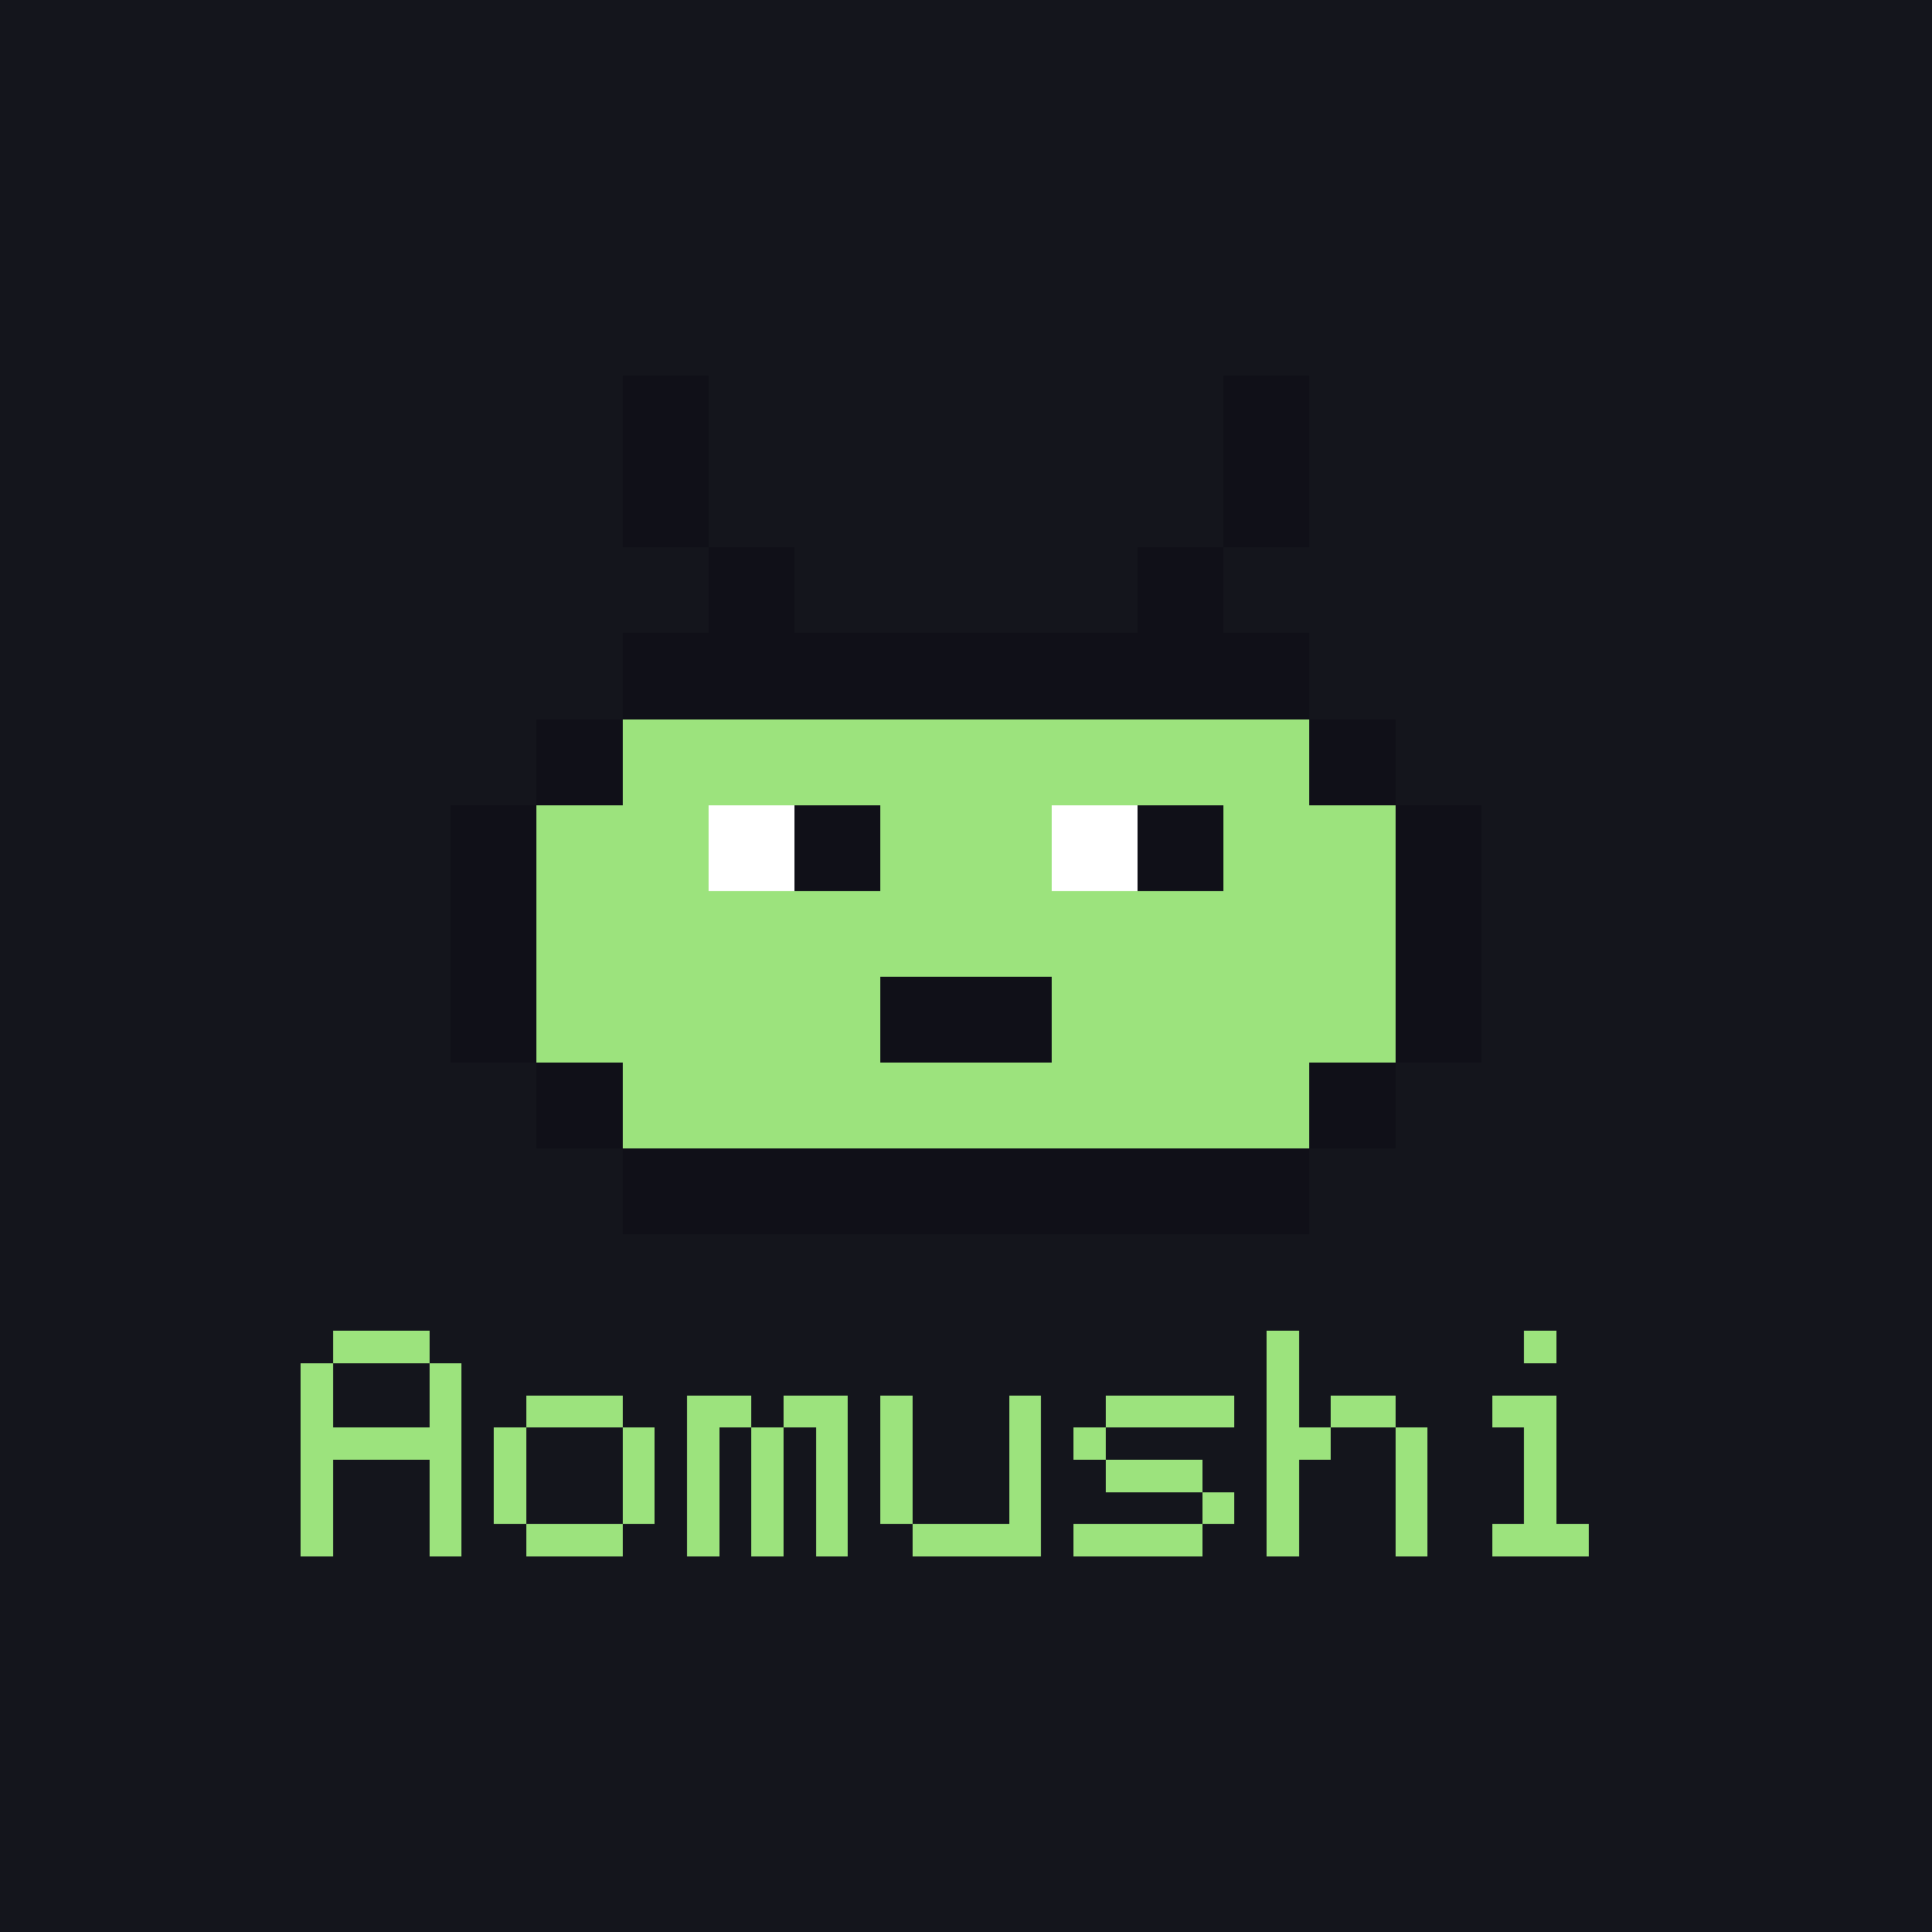
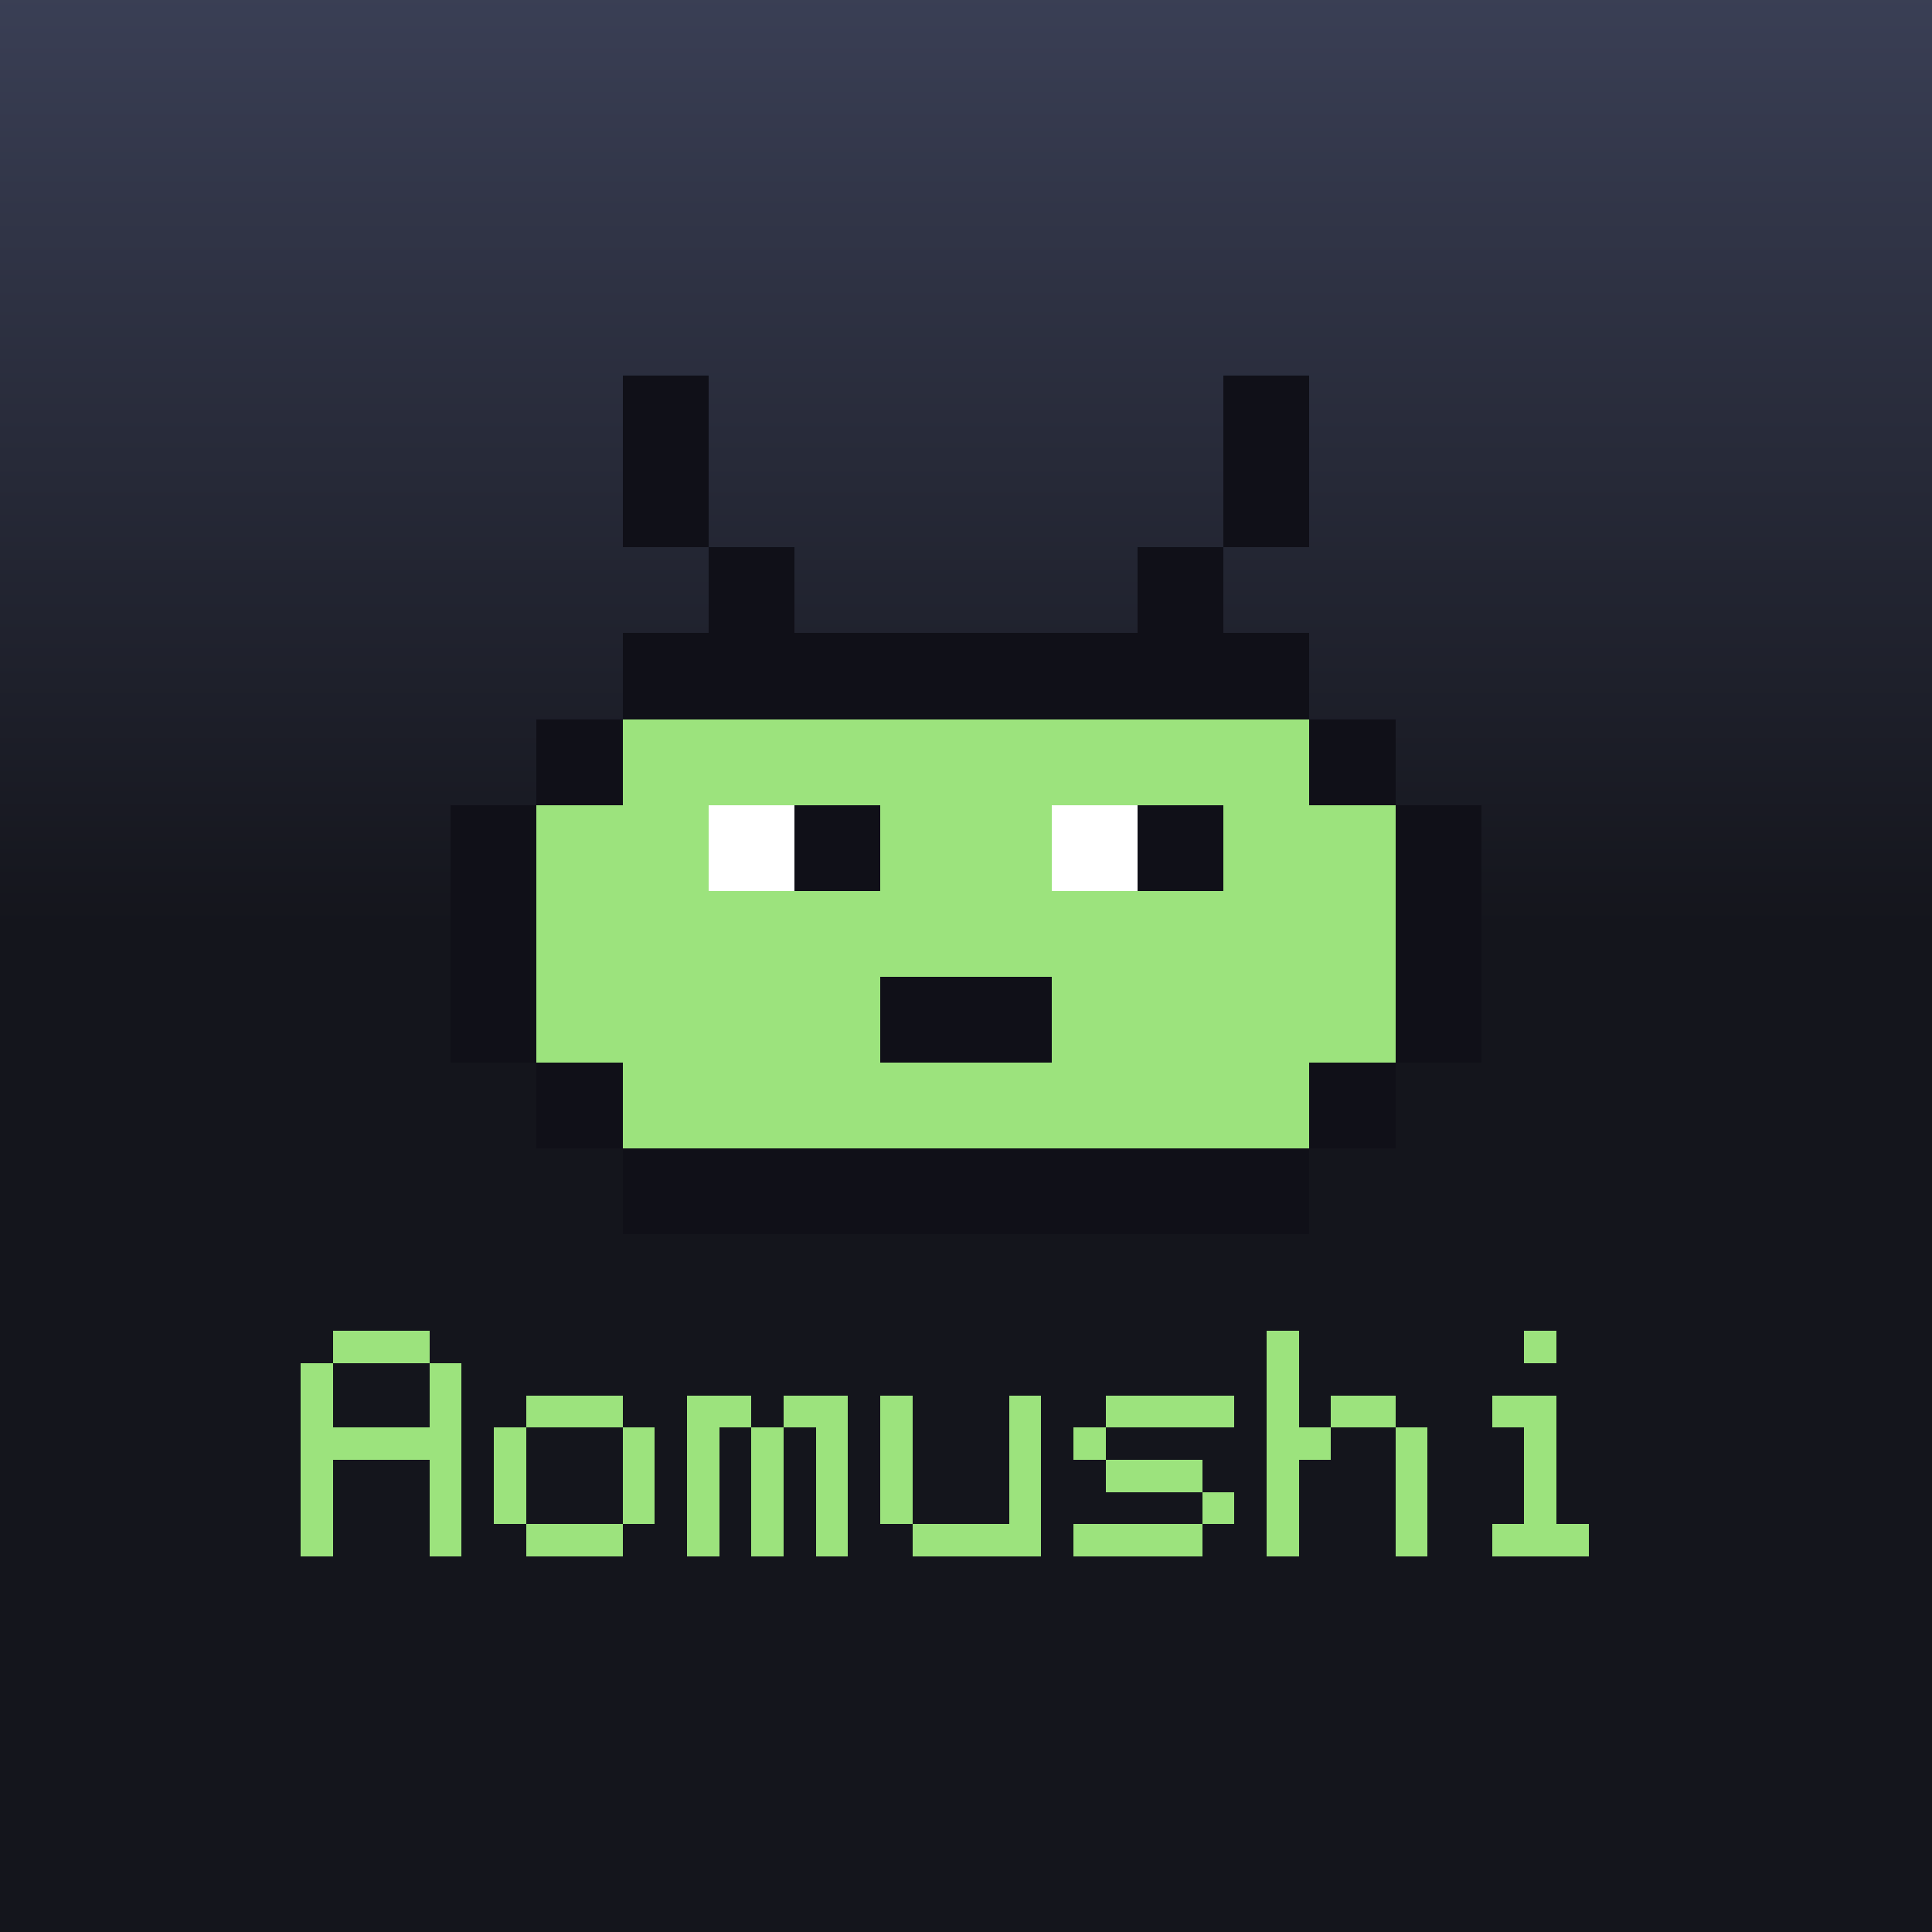
<svg xmlns="http://www.w3.org/2000/svg" width="180" height="180" viewBox="0 0 180 180" shape-rendering="crispEdges">
-   <rect x="0" y="0" width="180" height="180" fill="#14151c" />
+   <defs>
+     <linearGradient id="sky" x1="0" y1="0" x2="0" y2="1">
+       <stop offset="0" stop-color="#3a3f55" />
+       <stop offset="0.48" stop-color="#14151c" />
+     </linearGradient>
+   </defs>
+   <rect x="0" y="0" width="180" height="180" fill="url(#sky)" shape-rendering="auto" />
  <rect x="58" y="35" width="8" height="8" fill="#101018" />
  <rect x="114" y="35" width="8" height="8" fill="#101018" />
  <rect x="58" y="43" width="8" height="8" fill="#101018" />
  <rect x="114" y="43" width="8" height="8" fill="#101018" />
  <rect x="66" y="51" width="8" height="8" fill="#101018" />
  <rect x="106" y="51" width="8" height="8" fill="#101018" />
  <rect x="58" y="59" width="8" height="8" fill="#101018" />
  <rect x="66" y="59" width="8" height="8" fill="#101018" />
  <rect x="74" y="59" width="8" height="8" fill="#101018" />
  <rect x="82" y="59" width="8" height="8" fill="#101018" />
  <rect x="90" y="59" width="8" height="8" fill="#101018" />
  <rect x="98" y="59" width="8" height="8" fill="#101018" />
  <rect x="106" y="59" width="8" height="8" fill="#101018" />
  <rect x="114" y="59" width="8" height="8" fill="#101018" />
  <rect x="50" y="67" width="8" height="8" fill="#101018" />
  <rect x="58" y="67" width="8" height="8" fill="#9CE37D" />
  <rect x="66" y="67" width="8" height="8" fill="#9CE37D" />
  <rect x="74" y="67" width="8" height="8" fill="#9CE37D" />
  <rect x="82" y="67" width="8" height="8" fill="#9CE37D" />
  <rect x="90" y="67" width="8" height="8" fill="#9CE37D" />
  <rect x="98" y="67" width="8" height="8" fill="#9CE37D" />
  <rect x="106" y="67" width="8" height="8" fill="#9CE37D" />
  <rect x="114" y="67" width="8" height="8" fill="#9CE37D" />
  <rect x="122" y="67" width="8" height="8" fill="#101018" />
  <rect x="42" y="75" width="8" height="8" fill="#101018" />
  <rect x="50" y="75" width="8" height="8" fill="#9CE37D" />
  <rect x="58" y="75" width="8" height="8" fill="#9CE37D" />
  <rect x="66" y="75" width="8" height="8" fill="#ffffff" />
  <rect x="74" y="75" width="8" height="8" fill="#101018" />
  <rect x="82" y="75" width="8" height="8" fill="#9CE37D" />
  <rect x="90" y="75" width="8" height="8" fill="#9CE37D" />
  <rect x="98" y="75" width="8" height="8" fill="#ffffff" />
  <rect x="106" y="75" width="8" height="8" fill="#101018" />
  <rect x="114" y="75" width="8" height="8" fill="#9CE37D" />
  <rect x="122" y="75" width="8" height="8" fill="#9CE37D" />
  <rect x="130" y="75" width="8" height="8" fill="#101018" />
  <rect x="42" y="83" width="8" height="8" fill="#101018" />
  <rect x="50" y="83" width="8" height="8" fill="#9CE37D" />
  <rect x="58" y="83" width="8" height="8" fill="#9CE37D" />
  <rect x="66" y="83" width="8" height="8" fill="#9CE37D" />
  <rect x="74" y="83" width="8" height="8" fill="#9CE37D" />
  <rect x="82" y="83" width="8" height="8" fill="#9CE37D" />
  <rect x="90" y="83" width="8" height="8" fill="#9CE37D" />
  <rect x="98" y="83" width="8" height="8" fill="#9CE37D" />
  <rect x="106" y="83" width="8" height="8" fill="#9CE37D" />
  <rect x="114" y="83" width="8" height="8" fill="#9CE37D" />
  <rect x="122" y="83" width="8" height="8" fill="#9CE37D" />
  <rect x="130" y="83" width="8" height="8" fill="#101018" />
  <rect x="42" y="91" width="8" height="8" fill="#101018" />
  <rect x="50" y="91" width="8" height="8" fill="#9CE37D" />
  <rect x="58" y="91" width="8" height="8" fill="#9CE37D" />
  <rect x="66" y="91" width="8" height="8" fill="#9CE37D" />
  <rect x="74" y="91" width="8" height="8" fill="#9CE37D" />
  <rect x="82" y="91" width="8" height="8" fill="#101018" />
  <rect x="90" y="91" width="8" height="8" fill="#101018" />
  <rect x="98" y="91" width="8" height="8" fill="#9CE37D" />
  <rect x="106" y="91" width="8" height="8" fill="#9CE37D" />
  <rect x="114" y="91" width="8" height="8" fill="#9CE37D" />
  <rect x="122" y="91" width="8" height="8" fill="#9CE37D" />
  <rect x="130" y="91" width="8" height="8" fill="#101018" />
  <rect x="50" y="99" width="8" height="8" fill="#101018" />
  <rect x="58" y="99" width="8" height="8" fill="#9CE37D" />
  <rect x="66" y="99" width="8" height="8" fill="#9CE37D" />
  <rect x="74" y="99" width="8" height="8" fill="#9CE37D" />
  <rect x="82" y="99" width="8" height="8" fill="#9CE37D" />
  <rect x="90" y="99" width="8" height="8" fill="#9CE37D" />
  <rect x="98" y="99" width="8" height="8" fill="#9CE37D" />
  <rect x="106" y="99" width="8" height="8" fill="#9CE37D" />
  <rect x="114" y="99" width="8" height="8" fill="#9CE37D" />
  <rect x="122" y="99" width="8" height="8" fill="#101018" />
  <rect x="58" y="107" width="8" height="8" fill="#101018" />
  <rect x="66" y="107" width="8" height="8" fill="#101018" />
  <rect x="74" y="107" width="8" height="8" fill="#101018" />
  <rect x="82" y="107" width="8" height="8" fill="#101018" />
  <rect x="90" y="107" width="8" height="8" fill="#101018" />
  <rect x="98" y="107" width="8" height="8" fill="#101018" />
  <rect x="106" y="107" width="8" height="8" fill="#101018" />
  <rect x="114" y="107" width="8" height="8" fill="#101018" />
  <rect x="31" y="124" width="3" height="3" fill="#9CE37D" />
  <rect x="34" y="124" width="3" height="3" fill="#9CE37D" />
  <rect x="37" y="124" width="3" height="3" fill="#9CE37D" />
  <rect x="28" y="127" width="3" height="3" fill="#9CE37D" />
  <rect x="40" y="127" width="3" height="3" fill="#9CE37D" />
  <rect x="28" y="130" width="3" height="3" fill="#9CE37D" />
  <rect x="40" y="130" width="3" height="3" fill="#9CE37D" />
  <rect x="28" y="133" width="3" height="3" fill="#9CE37D" />
  <rect x="31" y="133" width="3" height="3" fill="#9CE37D" />
  <rect x="34" y="133" width="3" height="3" fill="#9CE37D" />
  <rect x="37" y="133" width="3" height="3" fill="#9CE37D" />
  <rect x="40" y="133" width="3" height="3" fill="#9CE37D" />
  <rect x="28" y="136" width="3" height="3" fill="#9CE37D" />
  <rect x="40" y="136" width="3" height="3" fill="#9CE37D" />
  <rect x="28" y="139" width="3" height="3" fill="#9CE37D" />
  <rect x="40" y="139" width="3" height="3" fill="#9CE37D" />
  <rect x="28" y="142" width="3" height="3" fill="#9CE37D" />
  <rect x="40" y="142" width="3" height="3" fill="#9CE37D" />
  <rect x="49" y="130" width="3" height="3" fill="#9CE37D" />
  <rect x="52" y="130" width="3" height="3" fill="#9CE37D" />
  <rect x="55" y="130" width="3" height="3" fill="#9CE37D" />
  <rect x="46" y="133" width="3" height="3" fill="#9CE37D" />
  <rect x="58" y="133" width="3" height="3" fill="#9CE37D" />
  <rect x="46" y="136" width="3" height="3" fill="#9CE37D" />
  <rect x="58" y="136" width="3" height="3" fill="#9CE37D" />
  <rect x="46" y="139" width="3" height="3" fill="#9CE37D" />
  <rect x="58" y="139" width="3" height="3" fill="#9CE37D" />
  <rect x="49" y="142" width="3" height="3" fill="#9CE37D" />
  <rect x="52" y="142" width="3" height="3" fill="#9CE37D" />
  <rect x="55" y="142" width="3" height="3" fill="#9CE37D" />
  <rect x="64" y="130" width="3" height="3" fill="#9CE37D" />
  <rect x="67" y="130" width="3" height="3" fill="#9CE37D" />
  <rect x="73" y="130" width="3" height="3" fill="#9CE37D" />
  <rect x="76" y="130" width="3" height="3" fill="#9CE37D" />
  <rect x="64" y="133" width="3" height="3" fill="#9CE37D" />
  <rect x="70" y="133" width="3" height="3" fill="#9CE37D" />
  <rect x="76" y="133" width="3" height="3" fill="#9CE37D" />
  <rect x="64" y="136" width="3" height="3" fill="#9CE37D" />
  <rect x="70" y="136" width="3" height="3" fill="#9CE37D" />
  <rect x="76" y="136" width="3" height="3" fill="#9CE37D" />
  <rect x="64" y="139" width="3" height="3" fill="#9CE37D" />
  <rect x="70" y="139" width="3" height="3" fill="#9CE37D" />
  <rect x="76" y="139" width="3" height="3" fill="#9CE37D" />
  <rect x="64" y="142" width="3" height="3" fill="#9CE37D" />
  <rect x="70" y="142" width="3" height="3" fill="#9CE37D" />
  <rect x="76" y="142" width="3" height="3" fill="#9CE37D" />
  <rect x="82" y="130" width="3" height="3" fill="#9CE37D" />
  <rect x="94" y="130" width="3" height="3" fill="#9CE37D" />
  <rect x="82" y="133" width="3" height="3" fill="#9CE37D" />
  <rect x="94" y="133" width="3" height="3" fill="#9CE37D" />
  <rect x="82" y="136" width="3" height="3" fill="#9CE37D" />
  <rect x="94" y="136" width="3" height="3" fill="#9CE37D" />
  <rect x="82" y="139" width="3" height="3" fill="#9CE37D" />
  <rect x="94" y="139" width="3" height="3" fill="#9CE37D" />
  <rect x="85" y="142" width="3" height="3" fill="#9CE37D" />
  <rect x="88" y="142" width="3" height="3" fill="#9CE37D" />
  <rect x="91" y="142" width="3" height="3" fill="#9CE37D" />
  <rect x="94" y="142" width="3" height="3" fill="#9CE37D" />
  <rect x="103" y="130" width="3" height="3" fill="#9CE37D" />
  <rect x="106" y="130" width="3" height="3" fill="#9CE37D" />
  <rect x="109" y="130" width="3" height="3" fill="#9CE37D" />
  <rect x="112" y="130" width="3" height="3" fill="#9CE37D" />
  <rect x="100" y="133" width="3" height="3" fill="#9CE37D" />
  <rect x="103" y="136" width="3" height="3" fill="#9CE37D" />
  <rect x="106" y="136" width="3" height="3" fill="#9CE37D" />
  <rect x="109" y="136" width="3" height="3" fill="#9CE37D" />
  <rect x="112" y="139" width="3" height="3" fill="#9CE37D" />
  <rect x="100" y="142" width="3" height="3" fill="#9CE37D" />
  <rect x="103" y="142" width="3" height="3" fill="#9CE37D" />
  <rect x="106" y="142" width="3" height="3" fill="#9CE37D" />
  <rect x="109" y="142" width="3" height="3" fill="#9CE37D" />
  <rect x="118" y="124" width="3" height="3" fill="#9CE37D" />
  <rect x="118" y="127" width="3" height="3" fill="#9CE37D" />
  <rect x="118" y="130" width="3" height="3" fill="#9CE37D" />
  <rect x="124" y="130" width="3" height="3" fill="#9CE37D" />
  <rect x="127" y="130" width="3" height="3" fill="#9CE37D" />
  <rect x="118" y="133" width="3" height="3" fill="#9CE37D" />
  <rect x="121" y="133" width="3" height="3" fill="#9CE37D" />
  <rect x="130" y="133" width="3" height="3" fill="#9CE37D" />
  <rect x="118" y="136" width="3" height="3" fill="#9CE37D" />
  <rect x="130" y="136" width="3" height="3" fill="#9CE37D" />
  <rect x="118" y="139" width="3" height="3" fill="#9CE37D" />
  <rect x="130" y="139" width="3" height="3" fill="#9CE37D" />
  <rect x="118" y="142" width="3" height="3" fill="#9CE37D" />
  <rect x="130" y="142" width="3" height="3" fill="#9CE37D" />
  <rect x="142" y="124" width="3" height="3" fill="#9CE37D" />
  <rect x="139" y="130" width="3" height="3" fill="#9CE37D" />
  <rect x="142" y="130" width="3" height="3" fill="#9CE37D" />
  <rect x="142" y="133" width="3" height="3" fill="#9CE37D" />
  <rect x="142" y="136" width="3" height="3" fill="#9CE37D" />
  <rect x="142" y="139" width="3" height="3" fill="#9CE37D" />
  <rect x="139" y="142" width="3" height="3" fill="#9CE37D" />
  <rect x="142" y="142" width="3" height="3" fill="#9CE37D" />
  <rect x="145" y="142" width="3" height="3" fill="#9CE37D" />
</svg>
